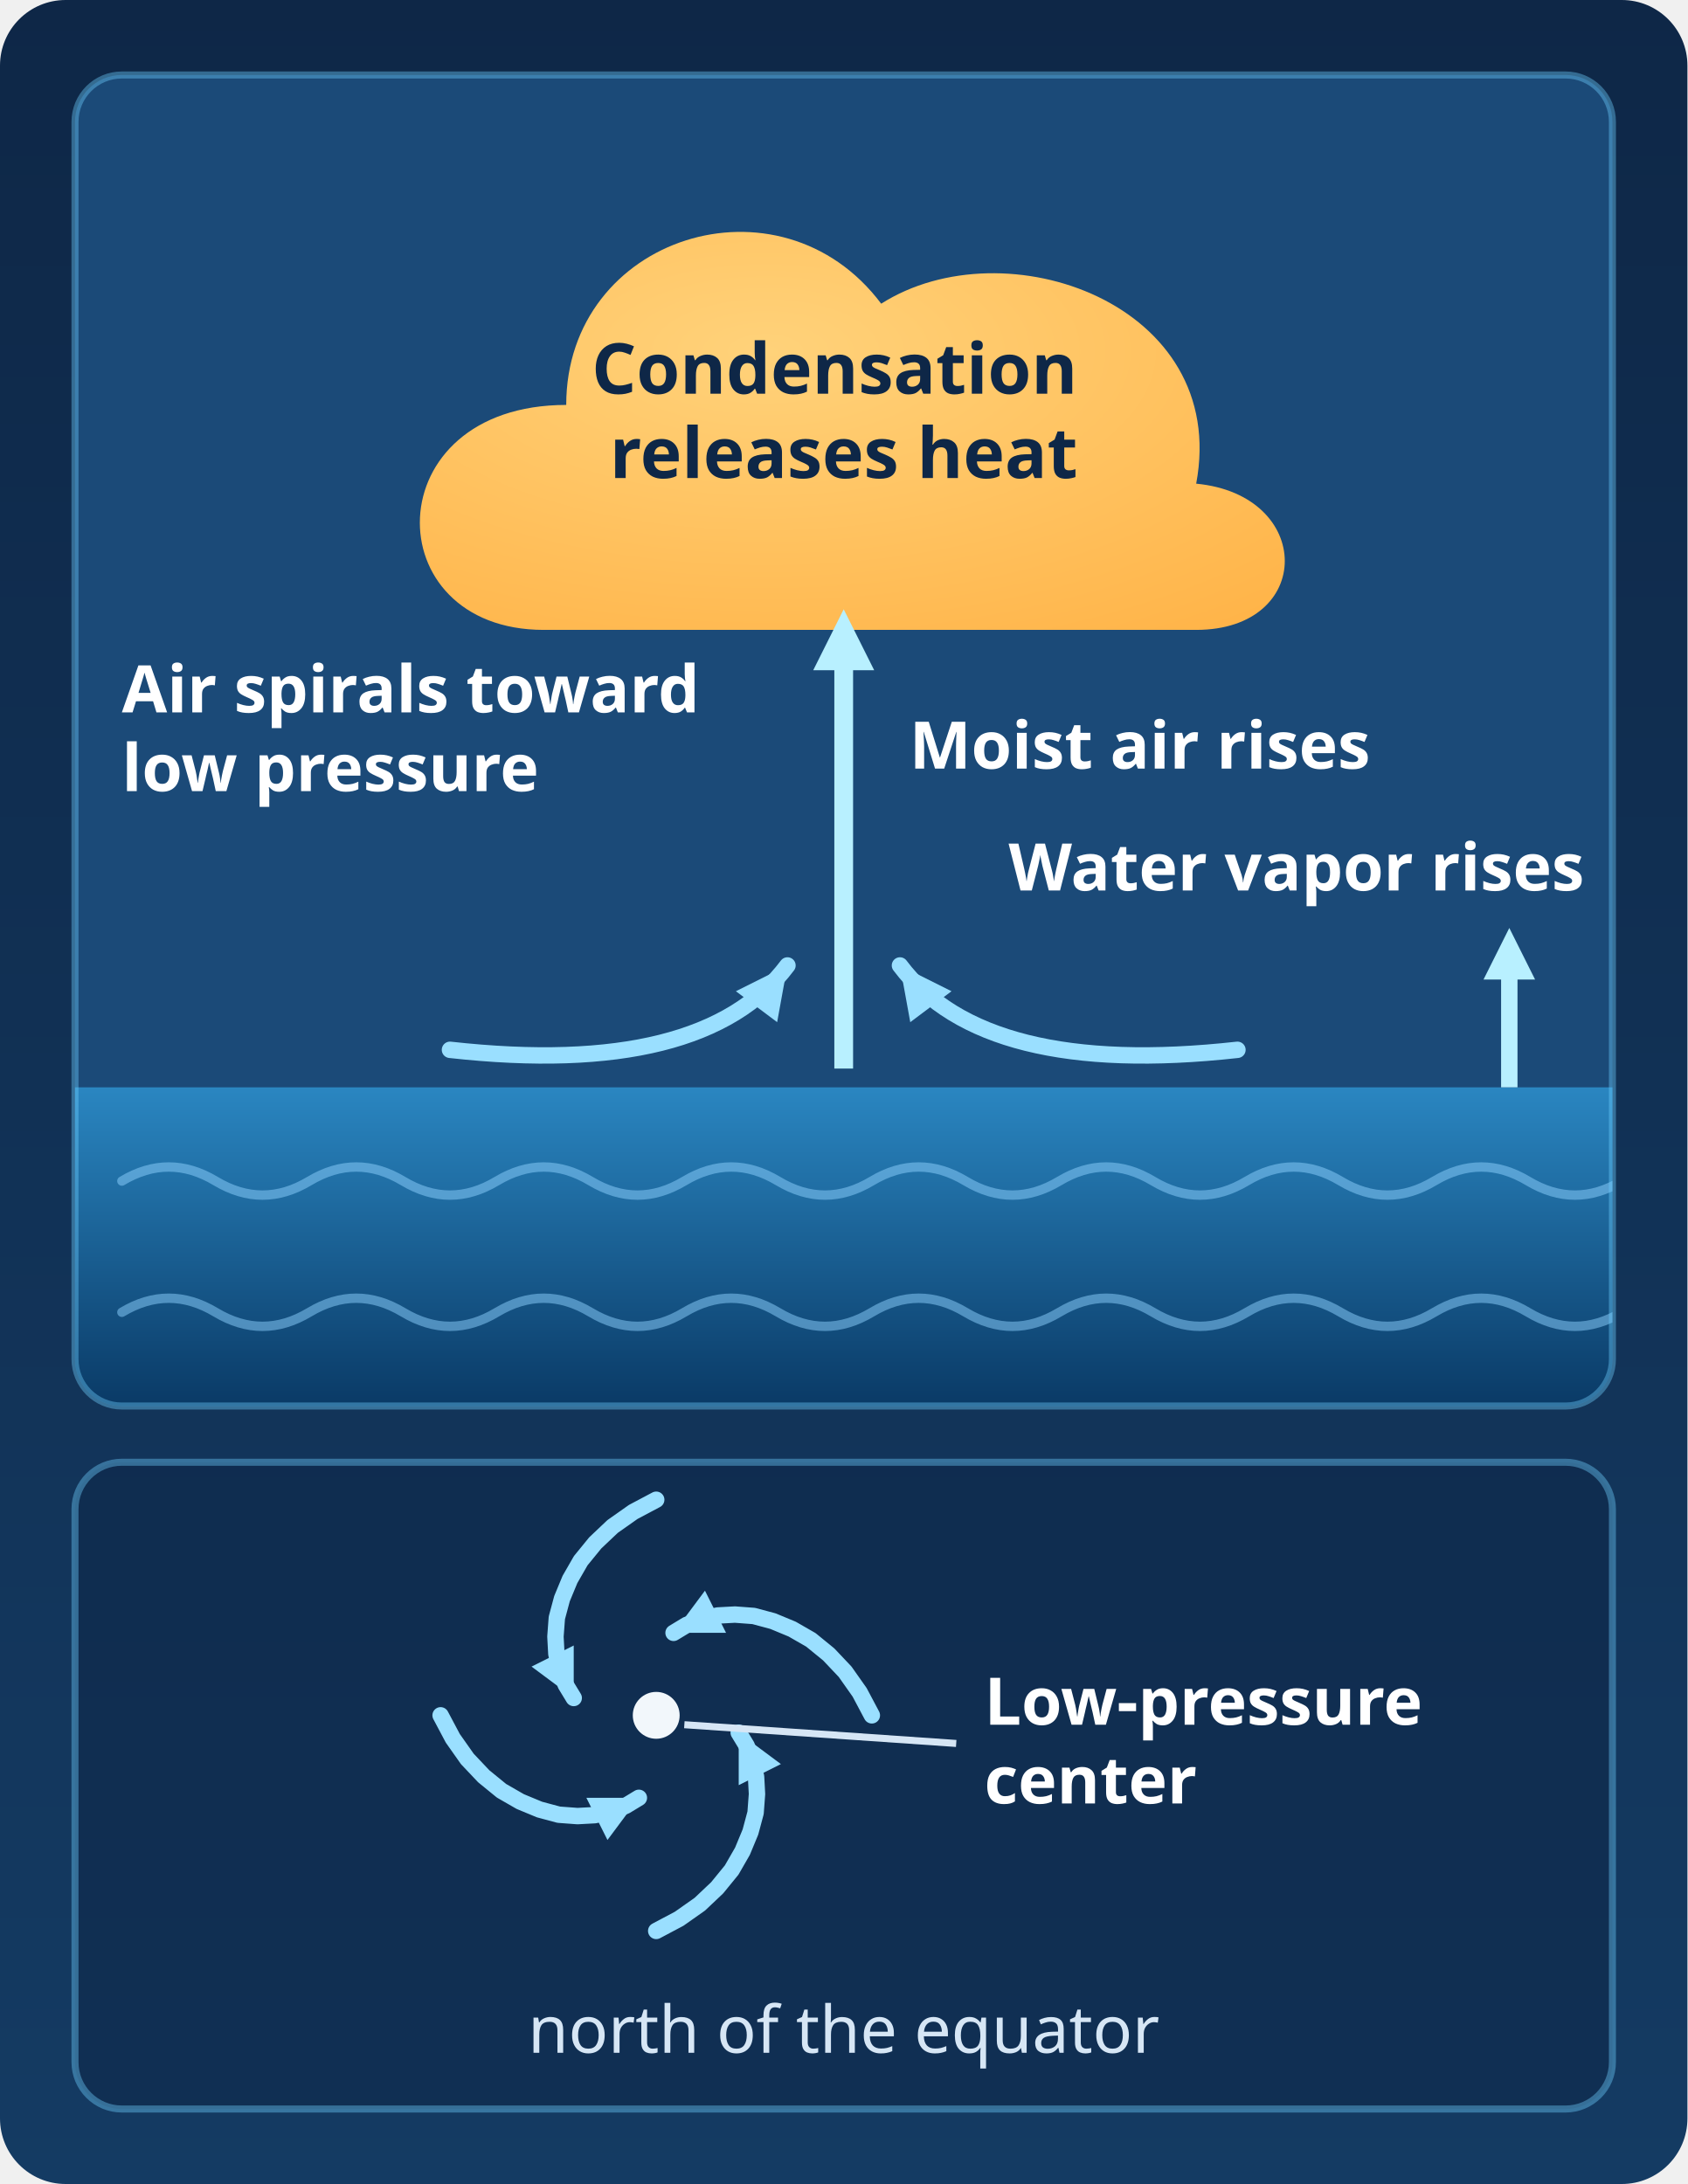
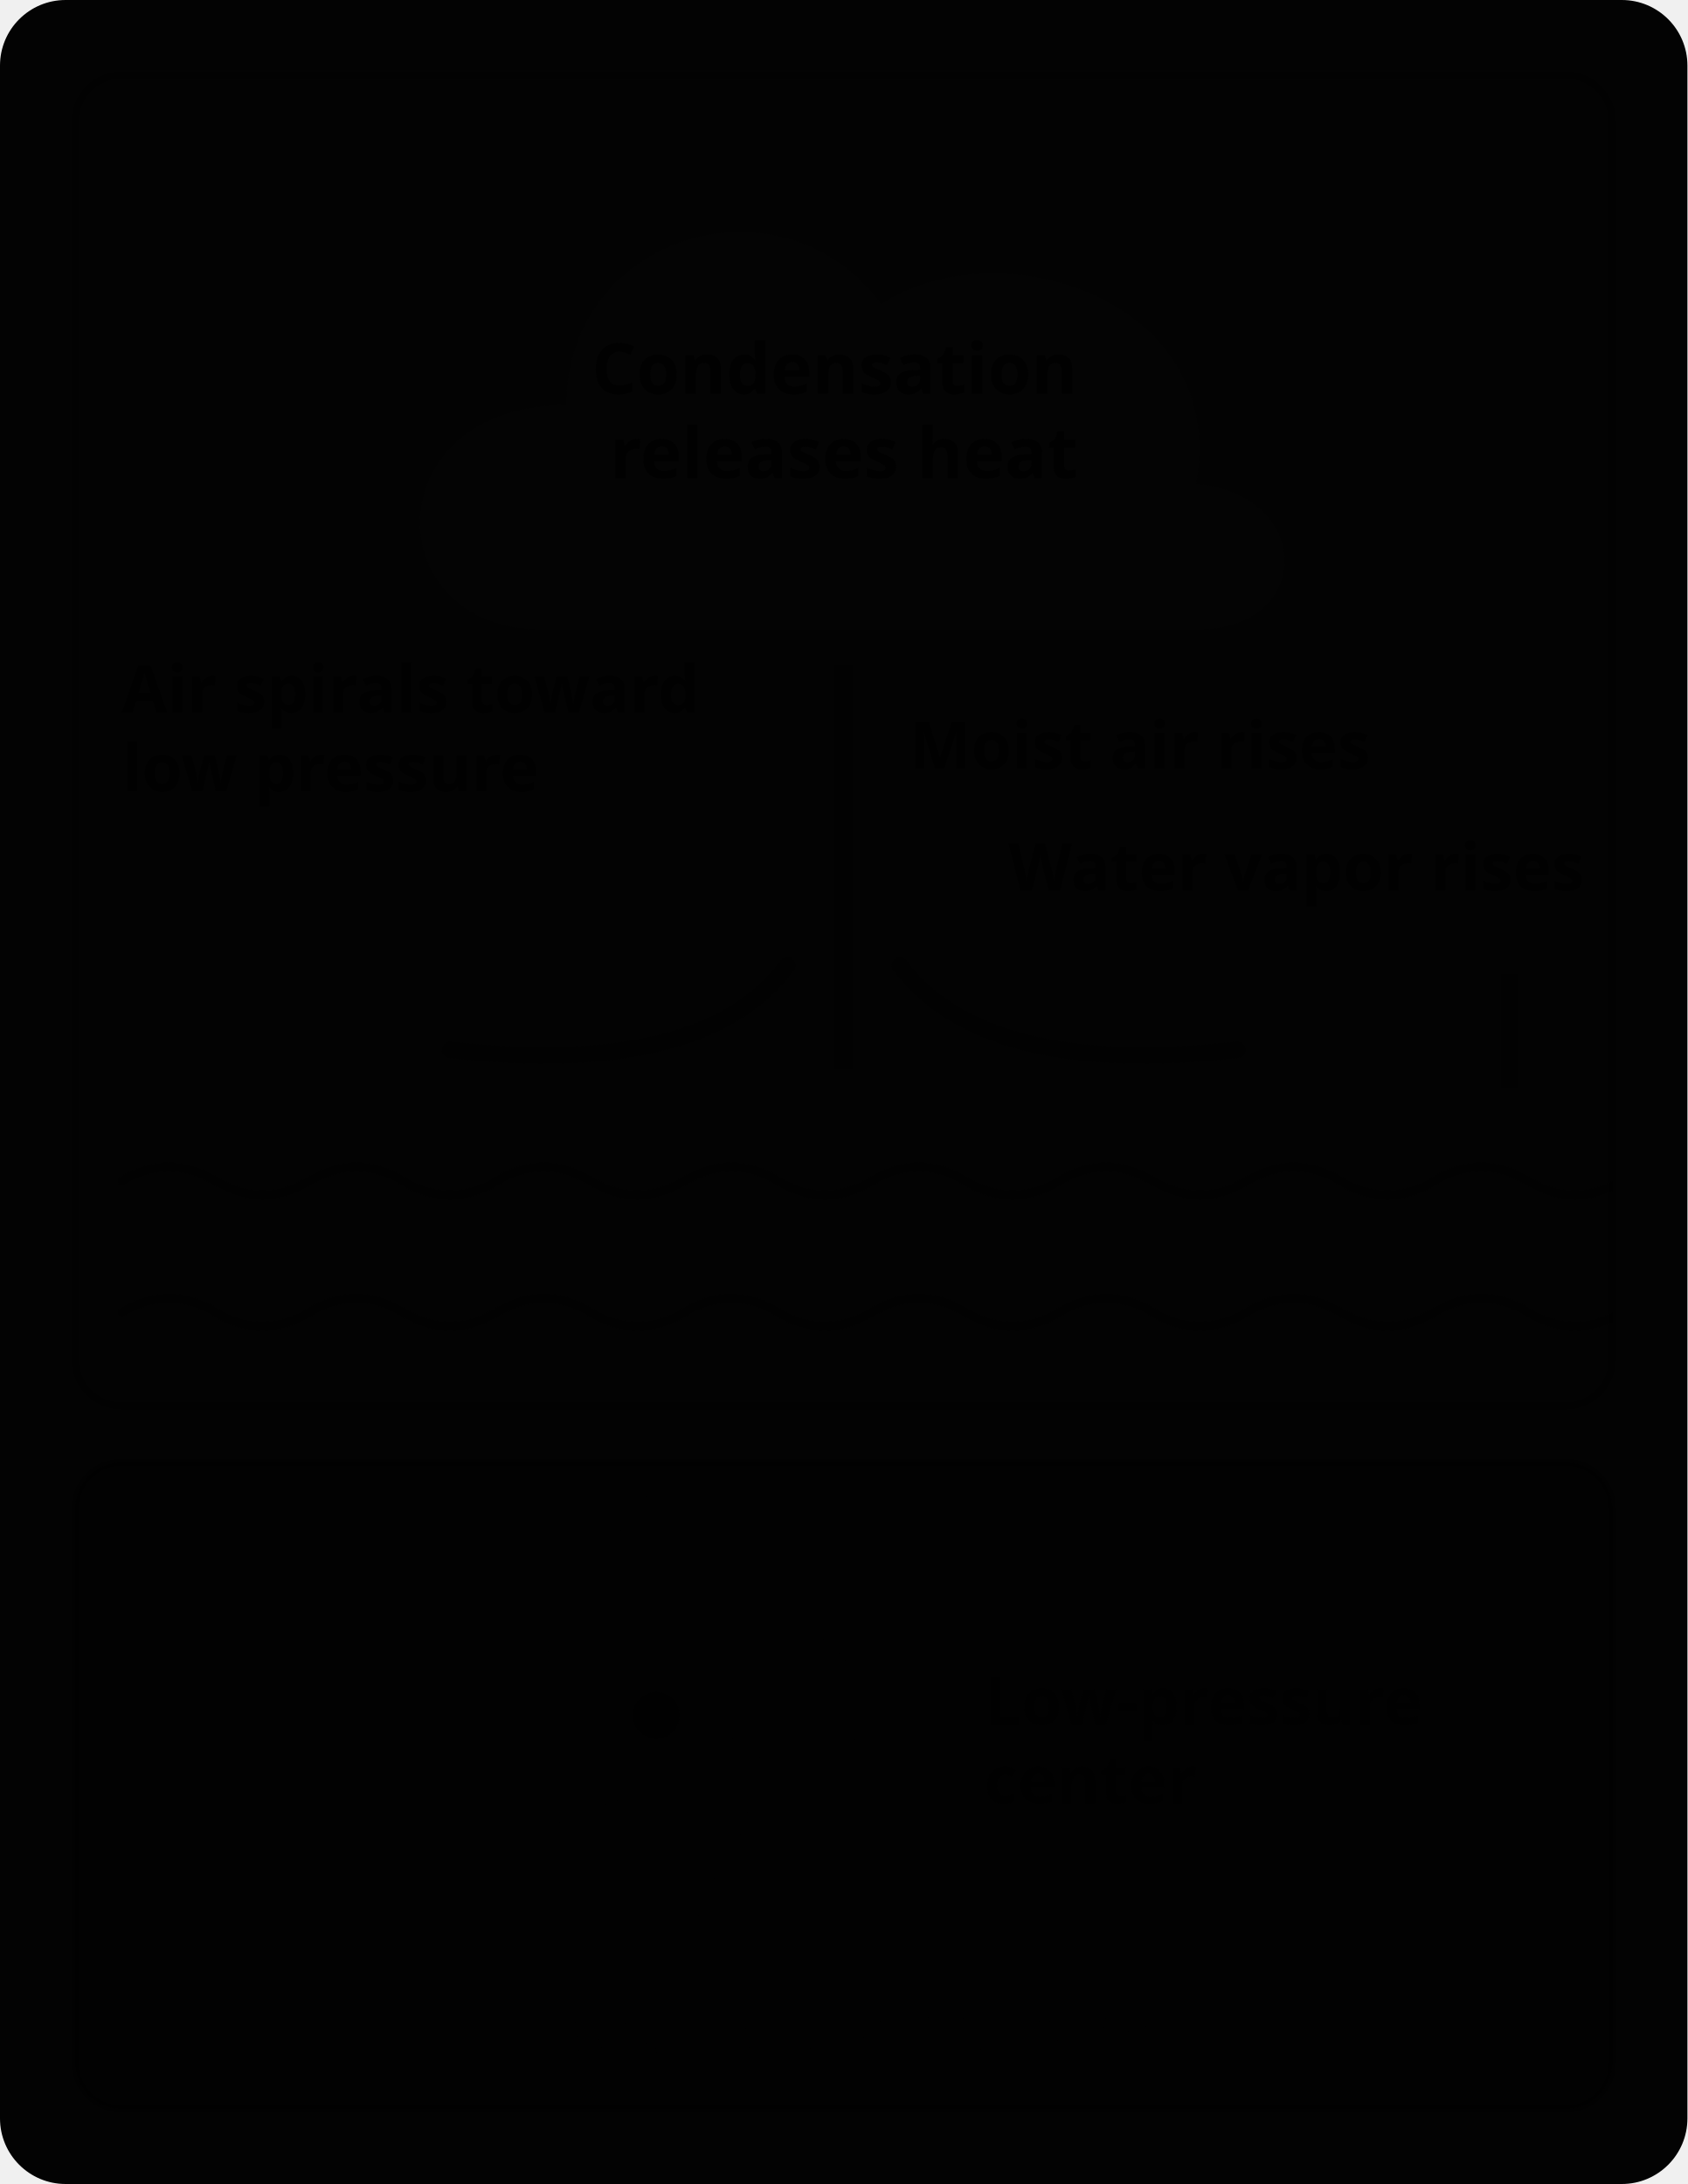
<svg xmlns="http://www.w3.org/2000/svg" viewBox="0 0 360 466" width="360" height="466">
  <defs>
    <linearGradient id="bg" x1="0" y1="0" x2="0" y2="1">
-       <stop offset="0" stop-color="#0E2747" />
-       <stop offset="1" stop-color="#143B63" />
+       <stop offset="0" stop-color="#030303" />
+       <stop offset="1" stop-color="#030303" />
    </linearGradient>
    <radialGradient id="tl" cx="0.4" cy="0.3" r="0.8">
-       <stop offset="0" stop-color="#2FB5B0" />
-       <stop offset="1" stop-color="#17697F" />
+       <stop offset="0" stop-color="#050505" stop-opacity="0.22" />
+       <stop offset="1" stop-color="#050505" stop-opacity="0.22" />
    </radialGradient>
    <radialGradient id="sk" cx="0.4" cy="0.3" r="0.85">
-       <stop offset="0" stop-color="#6FD0FF" />
-       <stop offset="1" stop-color="#2468C8" />
+       <stop offset="0" stop-color="#010101" stop-opacity="0.12" />
+       <stop offset="1" stop-color="#010101" stop-opacity="0.12" />
    </radialGradient>
    <radialGradient id="wm" cx="0.4" cy="0.3" r="0.9">
-       <stop offset="0" stop-color="#FFD27A" />
-       <stop offset="1" stop-color="#FFB347" />
+       <stop offset="0" stop-color="#050505" stop-opacity="0.45" />
+       <stop offset="1" stop-color="#050505" stop-opacity="0.45" />
    </radialGradient>
    <linearGradient id="sea" x1="0" y1="0" x2="0" y2="1">
-       <stop offset="0" stop-color="#2A86C1" />
-       <stop offset="1" stop-color="#0A3A66" />
+       <stop offset="0" stop-color="#010101" stop-opacity="0.12" />
+       <stop offset="1" stop-color="#010101" stop-opacity="0.05" />
    </linearGradient>
    <linearGradient id="land" x1="0" y1="0" x2="0" y2="1">
-       <stop offset="0" stop-color="#3FA28C" />
-       <stop offset="1" stop-color="#14524A" />
+       <stop offset="0" stop-color="#050505" stop-opacity="0.22" />
+       <stop offset="1" stop-color="#050505" stop-opacity="0.22" />
    </linearGradient>
    <linearGradient id="cl" x1="0" y1="0" x2="0" y2="1">
-       <stop offset="0" stop-color="#FFFFFF" />
-       <stop offset="1" stop-color="#B7CBDD" />
+       <stop offset="0" stop-color="#030303" />
+       <stop offset="1" stop-color="#020202" />
    </linearGradient>
    <clipPath id="s1">
      <rect x="16" y="16" width="328" height="284" rx="10" />
    </clipPath>
  </defs>
  <rect width="360" height="466" rx="14" fill="url(#bg)" />
  <g clip-path="url(#s1)">
-     <rect x="16" y="16" width="328" height="284" fill="#1B4A78" />
+     <rect x="16" y="16" width="328" height="284" fill="#010101" fill-opacity="0.05" />
    <rect x="16" y="232" width="328" height="68" fill="url(#sea)" />
-     <path d="M26 252 q10 -6 20 0 t20 0 t20 0 t20 0 t20 0 t20 0 t20 0 t20 0 t20 0 t20 0 t20 0 t20 0 t20 0 t20 0 t20 0 t20 0" fill="none" stroke="#8FD3FF" stroke-width="2" stroke-linecap="round" stroke-linejoin="round" stroke-opacity="0.5" />
-     <path d="M26 280 q10 -6 20 0 t20 0 t20 0 t20 0 t20 0 t20 0 t20 0 t20 0 t20 0 t20 0 t20 0 t20 0 t20 0 t20 0 t20 0 t20 0" fill="none" stroke="#8FD3FF" stroke-width="2" stroke-linecap="round" stroke-linejoin="round" stroke-opacity="0.5" />
+     <path d="M26 252 q10 -6 20 0 t20 0 t20 0 t20 0 t20 0 t20 0 t20 0 t20 0 t20 0 t20 0 t20 0 t20 0 t20 0 t20 0 t20 0 t20 0" fill="none" stroke="#020202" stroke-width="2" stroke-linecap="round" stroke-linejoin="round" stroke-opacity="0.5" />
+     <path d="M26 280 q10 -6 20 0 t20 0 t20 0 t20 0 t20 0 t20 0 t20 0 t20 0 t20 0 t20 0 t20 0 t20 0 t20 0 t20 0 t20 0 t20 0" fill="none" stroke="#020202" stroke-width="2" stroke-linecap="round" stroke-linejoin="round" stroke-opacity="0.5" />
  </g>
-   <rect x="16" y="16" width="328" height="284" rx="10" fill="none" stroke="#6FD0FF" stroke-width="1.5" stroke-opacity="0.4" />
+   <rect x="16" y="16" width="328" height="284" rx="10" fill="none" stroke="#020202" stroke-width="1.5" stroke-opacity="0.4" />
  <path transform="translate(-565.6 -141.6) scale(1.2)" d="M568 230 C538 230 538 190 572 190 C572 160 610 148 628 172 C650 158 690 172 684 204 C705 206 705 230 684 230 Z" fill="url(#wm)" />
-   <text x="180" y="84" text-anchor="middle" font-family="Geist, sans-serif" font-size="15" font-weight="700" fill="#0E2747">
+   <text x="180" y="84" text-anchor="middle" font-family="Geist, sans-serif" font-size="15" font-weight="700" fill="#010101">
    <tspan x="180">Condensation</tspan>
    <tspan x="180" dy="1.2em">releases heat</tspan>
  </text>
-   <line x1="180" y1="228" x2="180" y2="141.7" stroke="#B8F0FF" stroke-width="4" />
-   <polygon points="180,130 186.5,143 173.5,143" fill="#B8F0FF" />
-   <text x="194" y="164" text-anchor="start" font-family="Geist, sans-serif" font-size="14" font-weight="600" fill="#FFFFFF">Moist air rises</text>
-   <path d="M96 224 Q150 230 168 206" fill="none" stroke="#9ADFFF" stroke-width="3.5" stroke-linecap="round" stroke-linejoin="round" />
-   <polygon points="168,206 165.8,218.1 157,211.5" fill="#9ADFFF" />
-   <path d="M264 224 Q210 230 192 206" fill="none" stroke="#9ADFFF" stroke-width="3.5" stroke-linecap="round" stroke-linejoin="round" />
-   <polygon points="192,206 203,211.5 194.2,218.1" fill="#9ADFFF" />
-   <text x="26" y="152" text-anchor="start" font-family="Geist, sans-serif" font-size="14" font-weight="600" fill="#FFFFFF">
+   <line x1="180" y1="228" x2="180" y2="141.7" stroke="#020202" stroke-width="4" />
+   <polygon points="180,130 186.5,143 173.5,143" fill="#010101" fill-opacity="0.05" />
+   <text x="194" y="164" text-anchor="start" font-family="Geist, sans-serif" font-size="14" font-weight="600" fill="#010101">Moist air rises</text>
+   <path d="M96 224 Q150 230 168 206" fill="none" stroke="#020202" stroke-width="3.5" stroke-linecap="round" stroke-linejoin="round" />
+   <polygon points="168,206 165.8,218.1 157,211.5" fill="#010101" fill-opacity="0.05" />
+   <path d="M264 224 Q210 230 192 206" fill="none" stroke="#020202" stroke-width="3.5" stroke-linecap="round" stroke-linejoin="round" />
+   <polygon points="192,206 203,211.5 194.2,218.1" fill="#010101" fill-opacity="0.05" />
+   <text x="26" y="152" text-anchor="start" font-family="Geist, sans-serif" font-size="14" font-weight="600" fill="#010101">
    <tspan x="26">Air spirals toward</tspan>
    <tspan x="26" dy="1.2em">low pressure</tspan>
  </text>
-   <line x1="322" y1="232" x2="322" y2="207.9" stroke="#B8F0FF" stroke-width="3.5" />
-   <polygon points="322,198 327.5,209 316.5,209" fill="#B8F0FF" />
-   <text x="338" y="190" text-anchor="end" font-family="Geist, sans-serif" font-size="14" font-weight="600" fill="#FFFFFF">Water vapor rises</text>
-   <rect x="16" y="312" width="328" height="138" rx="10" fill="#0E2747" fill-opacity="0.55" stroke="#6FD0FF" stroke-width="1.5" stroke-opacity="0.4" />
-   <path d="M186 366 L183.4 361.1 L180.3 356.7 L176.8 353 L173 349.9 L169 347.6 L164.9 345.9 L160.8 344.8 L156.8 344.5 L153.1 344.7 L149.6 345.5 L146.5 346.7 L143.7 348.4" fill="none" stroke="#9ADFFF" stroke-width="3.5" stroke-linecap="round" stroke-linejoin="round" />
-   <polygon points="143.7,348.4 150.4,339.4 154.9,348.4" fill="#9ADFFF" />
-   <path d="M140 320 L135.1 322.6 L130.7 325.7 L127 329.2 L123.9 333 L121.6 337 L119.9 341.1 L118.8 345.2 L118.5 349.2 L118.7 352.9 L119.5 356.4 L120.7 359.5 L122.4 362.3" fill="none" stroke="#9ADFFF" stroke-width="3.5" stroke-linecap="round" stroke-linejoin="round" />
-   <polygon points="122.4,362.3 113.4,355.6 122.4,351.1" fill="#9ADFFF" />
-   <path d="M94 366 L96.6 370.9 L99.7 375.3 L103.2 379 L107 382.1 L111 384.4 L115.1 386.1 L119.2 387.2 L123.2 387.5 L126.9 387.3 L130.4 386.5 L133.5 385.3 L136.3 383.6" fill="none" stroke="#9ADFFF" stroke-width="3.5" stroke-linecap="round" stroke-linejoin="round" />
-   <polygon points="136.3,383.6 129.6,392.6 125.1,383.6" fill="#9ADFFF" />
-   <path d="M140 412 L144.9 409.4 L149.3 406.3 L153 402.8 L156.1 399 L158.4 395 L160.1 390.9 L161.2 386.8 L161.5 382.8 L161.3 379.1 L160.5 375.6 L159.3 372.5 L157.6 369.7" fill="none" stroke="#9ADFFF" stroke-width="3.5" stroke-linecap="round" stroke-linejoin="round" />
-   <polygon points="157.6,369.7 166.6,376.4 157.6,380.9" fill="#9ADFFF" />
-   <circle cx="140" cy="366" r="5" fill="#F2F7FB" />
-   <line x1="146" y1="368" x2="204" y2="372" stroke="#D6E6F5" stroke-width="1.5" />
-   <text x="210" y="368" text-anchor="start" font-family="Geist, sans-serif" font-size="14" font-weight="600" fill="#FFFFFF">
+   <line x1="322" y1="232" x2="322" y2="207.9" stroke="#020202" stroke-width="3.5" />
+   <polygon points="322,198 327.5,209 316.5,209" fill="#010101" fill-opacity="0.05" />
+   <text x="338" y="190" text-anchor="end" font-family="Geist, sans-serif" font-size="14" font-weight="600" fill="#010101">Water vapor rises</text>
+   <rect x="16" y="312" width="328" height="138" rx="10" fill="#030303" fill-opacity="0.55" stroke="#020202" stroke-width="1.5" stroke-opacity="0.4" />
+   <path d="M186 366 L183.4 361.1 L180.3 356.7 L176.8 353 L173 349.9 L169 347.6 L164.9 345.9 L160.8 344.8 L156.8 344.5 L153.1 344.7 L149.6 345.5 L146.5 346.7 L143.7 348.4" fill="none" stroke="#020202" stroke-width="3.5" stroke-linecap="round" stroke-linejoin="round" />
+   <polygon points="143.7,348.4 150.4,339.4 154.9,348.4" fill="#010101" fill-opacity="0.05" />
+   <path d="M140 320 L135.1 322.6 L130.7 325.7 L127 329.2 L123.9 333 L121.6 337 L119.9 341.1 L118.8 345.2 L118.5 349.2 L118.7 352.9 L119.5 356.4 L120.7 359.5 L122.4 362.3" fill="none" stroke="#020202" stroke-width="3.5" stroke-linecap="round" stroke-linejoin="round" />
+   <polygon points="122.4,362.3 113.4,355.6 122.4,351.1" fill="#010101" fill-opacity="0.05" />
+   <path d="M94 366 L96.6 370.9 L99.7 375.3 L103.2 379 L107 382.1 L111 384.4 L115.1 386.1 L119.2 387.2 L123.2 387.5 L126.9 387.3 L130.4 386.5 L133.5 385.3 L136.3 383.6" fill="none" stroke="#020202" stroke-width="3.5" stroke-linecap="round" stroke-linejoin="round" />
+   <polygon points="136.3,383.6 129.6,392.6 125.1,383.6" fill="#010101" fill-opacity="0.05" />
+   <path d="M140 412 L144.9 409.4 L149.3 406.3 L153 402.8 L156.1 399 L158.4 395 L160.1 390.9 L161.2 386.8 L161.5 382.8 L161.3 379.1 L160.5 375.6 L159.3 372.5 L157.6 369.7" fill="none" stroke="#020202" stroke-width="3.5" stroke-linecap="round" stroke-linejoin="round" />
+   <polygon points="157.6,369.7 166.6,376.4 157.6,380.9" fill="#010101" fill-opacity="0.05" />
+   <circle cx="140" cy="366" r="5" fill="#010101" />
+   <line x1="146" y1="368" x2="204" y2="372" stroke="#020202" stroke-width="1.5" />
+   <text x="210" y="368" text-anchor="start" font-family="Geist, sans-serif" font-size="14" font-weight="600" fill="#010101">
    <tspan x="210">Low-pressure</tspan>
    <tspan x="210" dy="1.2em">center</tspan>
  </text>
-   <text x="180" y="438" text-anchor="middle" font-family="Geist, sans-serif" font-size="14" font-weight="400" fill="#D6E6F5">north of the equator</text>
+   <text x="180" y="438" text-anchor="middle" font-family="Geist, sans-serif" font-size="14" font-weight="400" fill="#020202">north of the equator</text>
</svg>
